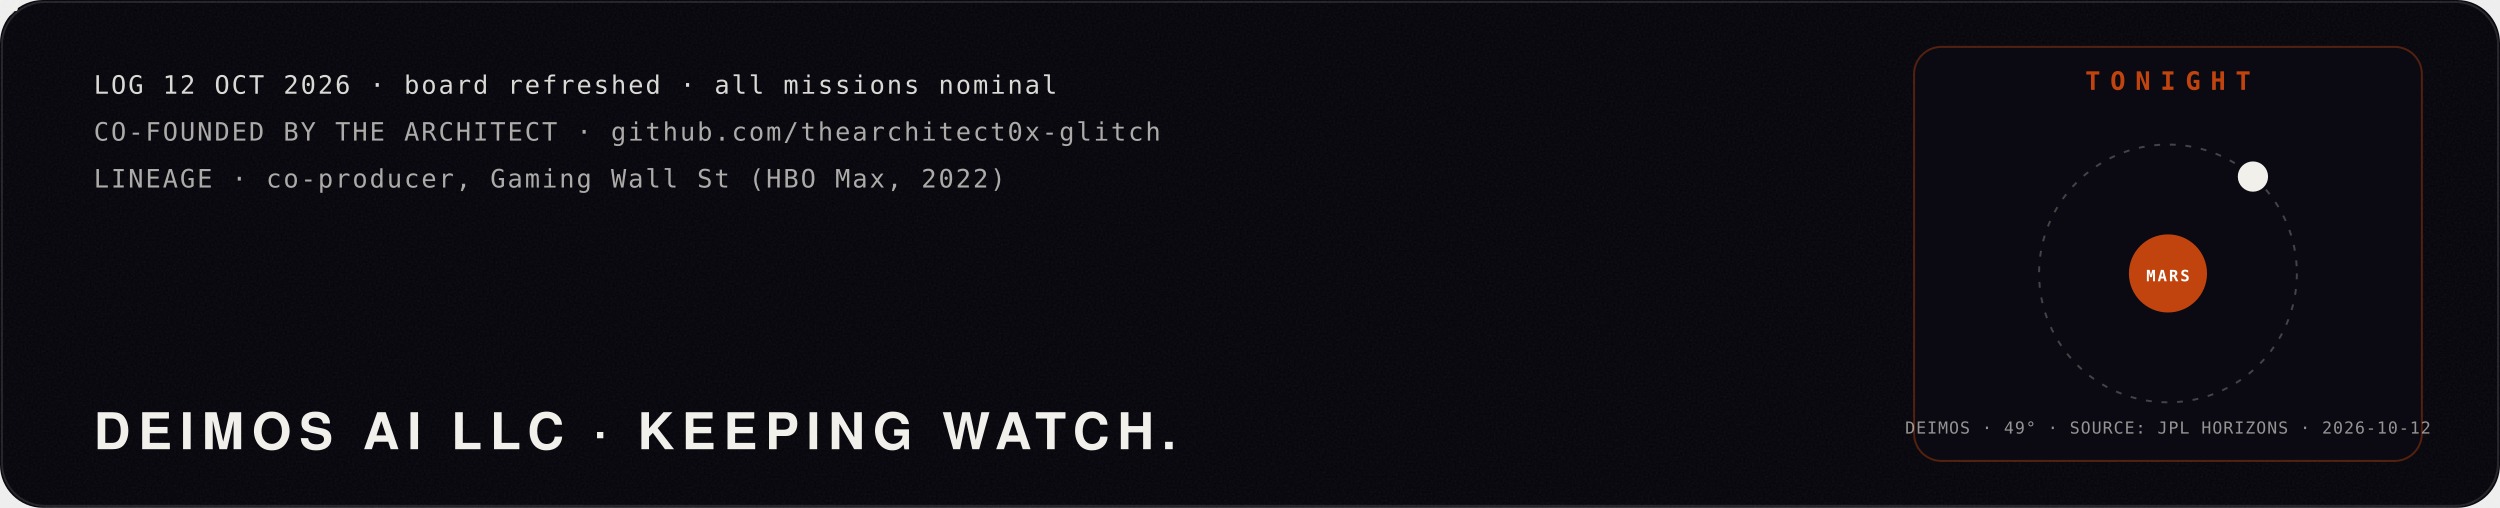
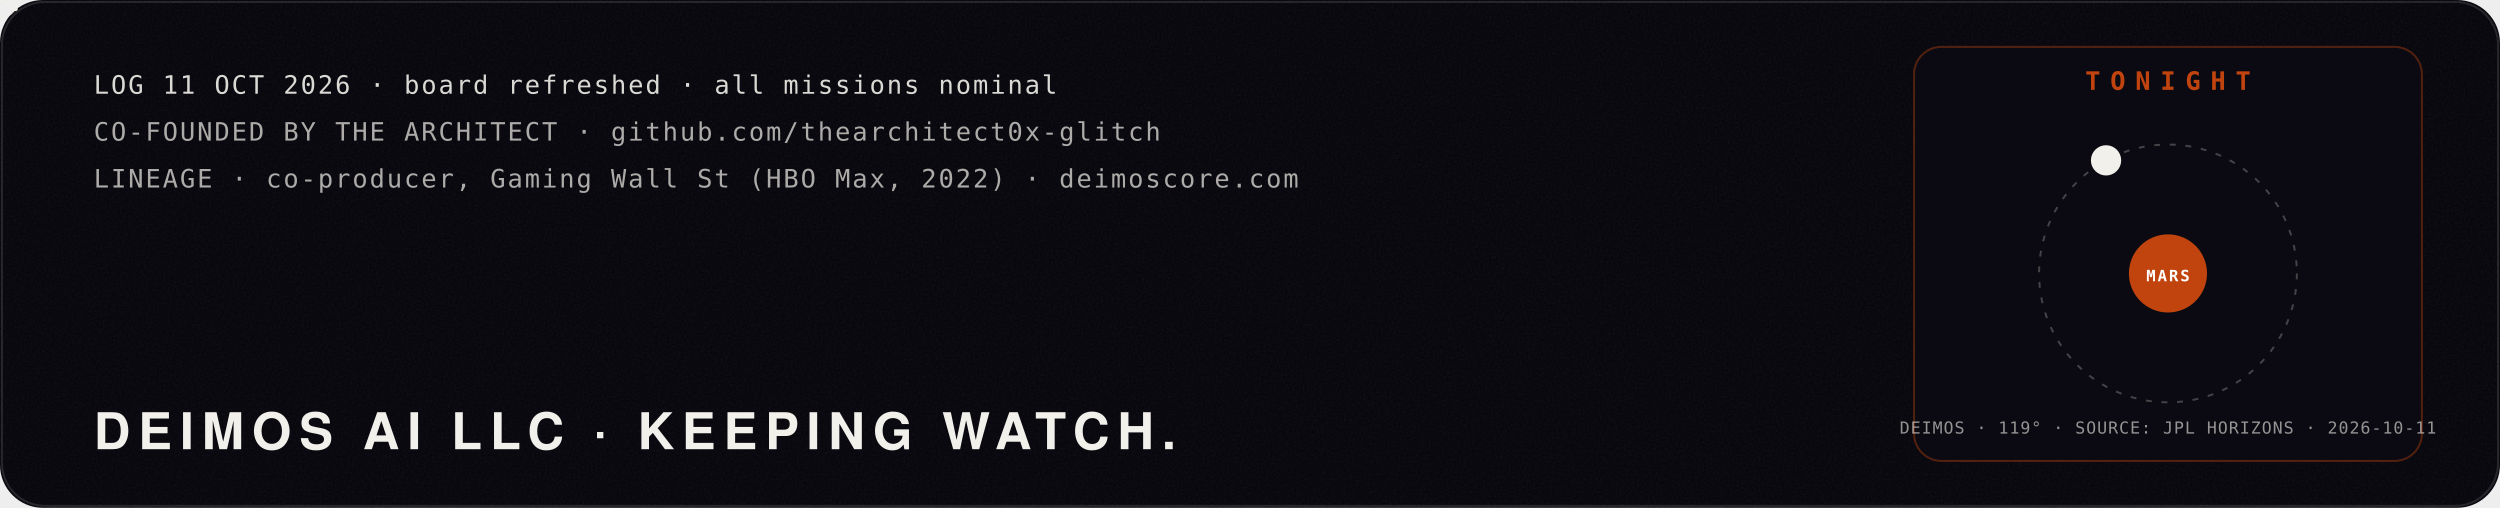
<svg xmlns="http://www.w3.org/2000/svg" viewBox="0 0 1280 260" width="1280" height="260" role="img" aria-label="Mission log: Deimos AI LLC, co-founded by the Architect. Tonight: the moon Deimos at its real position around Mars, from NASA JPL Horizons.">
  <defs>
    <filter id="glow" x="-40%" y="-40%" width="180%" height="180%">
      <feGaussianBlur stdDeviation="4" result="b" />
      <feMerge>
        <feMergeNode in="b" />
        <feMergeNode in="SourceGraphic" />
      </feMerge>
    </filter>
    <filter id="soft" x="-60%" y="-60%" width="220%" height="220%">
      <feGaussianBlur stdDeviation="22" />
    </filter>
    <filter id="grain" x="0" y="0" width="100%" height="100%">
      <feTurbulence type="fractalNoise" baseFrequency=".9" numOctaves="2" seed="4" />
      <feColorMatrix type="saturate" values="0" />
      <feComponentTransfer>
        <feFuncA type="table" tableValues="0 .06" />
      </feComponentTransfer>
    </filter>
  </defs>
  <rect width="1280" height="260" rx="22" fill="#05040a" />
  <rect width="1280" height="260" rx="22" filter="url(#grain)" />
  <rect x="1" y="1" width="1278" height="258" rx="22" fill="none" stroke="#fff" stroke-opacity=".12" />
  <polyline points="40,150.0 46,153.3 52,156.5 58,159.8 64,163.0 70,166.1 76,169.1 82,172.1 88,174.9 94,177.6 100,180.1 106,182.5 112,184.8 118,186.8 124,188.7 130,190.4 136,191.9 142,193.1 148,194.1 154,195.0 160,195.5 166,195.9 172,196.0 178,195.9 184,195.5 190,194.9 196,194.1 202,193.1 208,191.8 214,190.4 220,188.7 226,186.8 232,184.7 238,182.5 244,180.1 250,177.5 256,174.8 262,172.0 268,169.1 274,166.0 280,162.9 286,159.7 292,156.5 298,153.2 304,149.9 310,146.7 316,143.4 322,140.2 328,137.0 334,133.9 340,130.8 346,127.9 352,125.1 358,122.4 364,119.8 370,117.4 376,115.2 382,113.1 388,111.3 394,109.6 400,108.1 406,106.9 412,105.8 418,105.0 424,104.5 430,104.1 436,104.0 442,104.1 448,104.5 454,105.1 460,105.9 466,106.9 472,108.2 478,109.7 484,111.4 490,113.2 496,115.3 502,117.5 508,120.0 514,122.5 520,125.2 526,128.0 532,131.0 538,134.0 544,137.1 550,140.3 556,143.6 562,146.8 568,150.1 574,153.4 580,156.7 586,159.9 592,163.1 598,166.2 604,169.2 610,172.2 616,175.0 622,177.7 628,180.2 634,182.6 640,184.9 646,186.9 652,188.8 658,190.4 664,191.9 670,193.1 676,194.2 682,195.0 688,195.6 694,195.9 700,196.0 706,195.9 712,195.5 718,194.9 724,194.1 730,193.0 736,191.8 742,190.3 748,188.6 754,186.7 760,184.7 766,182.4 772,180.0 778,177.4 784,174.7 790,171.9 796,169.0 802,165.9 808,162.8 814,159.6 820,156.4 826,153.1 832,149.8 838,146.5 844,143.3 850,140.0 856,136.9 862,133.8 868,130.7 874,127.8 880,125.0 886,122.3 892,119.7 898,117.3 904,115.1 910,113.1 916,111.2 922,109.5 928,108.1 934,106.8" fill="none" stroke="#c1440e" stroke-width="2.5" stroke-dasharray="960" stroke-dashoffset="960" opacity=".85">
    <animate attributeName="stroke-dashoffset" values="960;0;0" keyTimes="0;.85;1" dur="10s" repeatCount="indefinite" />
  </polyline>
  <g>
    <animateMotion path="M40,150.0 L46,153.3 L52,156.5 L58,159.8 L64,163.0 L70,166.1 L76,169.1 L82,172.1 L88,174.9 L94,177.6 L100,180.1 L106,182.5 L112,184.8 L118,186.8 L124,188.7 L130,190.4 L136,191.9 L142,193.1 L148,194.1 L154,195.0 L160,195.5 L166,195.9 L172,196.0 L178,195.9 L184,195.5 L190,194.9 L196,194.1 L202,193.1 L208,191.8 L214,190.4 L220,188.7 L226,186.8 L232,184.7 L238,182.5 L244,180.1 L250,177.5 L256,174.8 L262,172.0 L268,169.1 L274,166.0 L280,162.9 L286,159.7 L292,156.5 L298,153.2 L304,149.9 L310,146.7 L316,143.4 L322,140.2 L328,137.0 L334,133.9 L340,130.8 L346,127.9 L352,125.1 L358,122.4 L364,119.8 L370,117.4 L376,115.2 L382,113.1 L388,111.3 L394,109.6 L400,108.1 L406,106.9 L412,105.8 L418,105.0 L424,104.5 L430,104.1 L436,104.0 L442,104.1 L448,104.5 L454,105.1 L460,105.9 L466,106.9 L472,108.2 L478,109.7 L484,111.4 L490,113.2 L496,115.3 L502,117.5 L508,120.0 L514,122.5 L520,125.2 L526,128.0 L532,131.0 L538,134.0 L544,137.1 L550,140.3 L556,143.6 L562,146.8 L568,150.1 L574,153.4 L580,156.7 L586,159.9 L592,163.1 L598,166.2 L604,169.2 L610,172.2 L616,175.0 L622,177.7 L628,180.2 L634,182.6 L640,184.9 L646,186.9 L652,188.8 L658,190.4 L664,191.9 L670,193.1 L676,194.2 L682,195.0 L688,195.6 L694,195.9 L700,196.0 L706,195.9 L712,195.5 L718,194.9 L724,194.1 L730,193.0 L736,191.8 L742,190.3 L748,188.6 L754,186.7 L760,184.7 L766,182.4 L772,180.0 L778,177.4 L784,174.7 L790,171.9 L796,169.0 L802,165.9 L808,162.8 L814,159.6 L820,156.4 L826,153.1 L832,149.8 L838,146.5 L844,143.3 L850,140.0 L856,136.9 L862,133.8 L868,130.7 L874,127.8 L880,125.0 L886,122.3 L892,119.7 L898,117.3 L904,115.1 L910,113.1 L916,111.2 L922,109.5 L928,108.1 L934,106.8" dur="10s" repeatCount="indefinite" keyPoints="0;1;1" keyTimes="0;.85;1" calcMode="linear" />
    <g fill="none" stroke="#f2f0ea" stroke-linejoin="round">
      <circle cx="0" cy="0" r="9.2" stroke-width="0.48" stroke-opacity=".8" />
      <polygon points="0.0,-9.2 -8.0,4.6 8.0,4.6" stroke-width="0.42" />
      <line x1="0" y1="0" x2="0.0" y2="-9.2" stroke-width="0.36" />
      <line x1="0" y1="0" x2="-8.0" y2="4.6" stroke-width="0.36" />
      <line x1="0" y1="0" x2="8.0" y2="4.6" stroke-width="0.36" />
    </g>
    <g fill="#f2f0ea">
      <circle cx="0.0" cy="-9.2" r="1.1" />
      <circle cx="-8.0" cy="4.6" r="1.1" />
      <circle cx="8.0" cy="4.6" r="1.1" />
      <circle cx="0" cy="0" r="1.6" />
    </g>
  </g>
-   <text x="48.0" y="48.0" fill="#f2f0ea" fill-opacity="0.9" font-family="ui-monospace,SFMono-Regular,Menlo,Consolas,monospace" font-size="13" font-weight="400" text-anchor="start" letter-spacing="1">LOG 12 OCT 2026 · board refreshed · all missions nominal</text>
+   <text x="48.0" y="48.0" fill="#f2f0ea" fill-opacity="0.9" font-family="ui-monospace,SFMono-Regular,Menlo,Consolas,monospace" font-size="13" font-weight="400" text-anchor="start" letter-spacing="1">LOG 11 OCT 2026 · board refreshed · all missions nominal</text>
  <text x="48.0" y="72.0" fill="#f2f0ea" fill-opacity="0.7" font-family="ui-monospace,SFMono-Regular,Menlo,Consolas,monospace" font-size="13" font-weight="400" text-anchor="start" letter-spacing="1">CO-FOUNDED BY THE ARCHITECT · github.com/thearchitect0x-glitch</text>
-   <text x="48.0" y="96.0" fill="#f2f0ea" fill-opacity="0.7" font-family="ui-monospace,SFMono-Regular,Menlo,Consolas,monospace" font-size="13" font-weight="400" text-anchor="start" letter-spacing="1">LINEAGE · co-producer, Gaming Wall St (HBO Max, 2022)</text>
+   <text x="48.0" y="96.0" fill="#f2f0ea" fill-opacity="0.7" font-family="ui-monospace,SFMono-Regular,Menlo,Consolas,monospace" font-size="13" font-weight="400" text-anchor="start" letter-spacing="1">LINEAGE · co-producer, Gaming Wall St (HBO Max, 2022) · deimoscore.com</text>
  <text x="48.0" y="230.0" fill="#f2f0ea" fill-opacity="1" font-family="'Helvetica Neue',Helvetica,Arial,sans-serif" font-size="26" font-weight="900" text-anchor="start" letter-spacing="4">DEIMOS AI LLC · KEEPING WATCH.</text>
  <rect x="980" y="24" width="260" height="212" rx="14" fill="#0b0a12" stroke="#c1440e" stroke-opacity=".4" />
  <text x="1110.0" y="46.0" fill="#c1440e" fill-opacity="1" font-family="ui-monospace,SFMono-Regular,Menlo,Consolas,monospace" font-size="13" font-weight="700" text-anchor="middle" letter-spacing="5">TONIGHT</text>
  <circle cx="1110" cy="140" r="66" fill="none" stroke="#f2f0ea" stroke-opacity=".25" stroke-dasharray="3 5" />
  <circle cx="1110" cy="140" r="20" fill="#c1440e" />
  <text x="1110.0" y="144.0" fill="#fff" fill-opacity="1" font-family="ui-monospace,SFMono-Regular,Menlo,Consolas,monospace" font-size="8" font-weight="700" text-anchor="middle" letter-spacing="1">MARS</text>
-   <circle cx="1153.5" cy="90.4" r="7" fill="#f2f0ea" />
-   <circle cx="1153.5" cy="90.4" r="7" fill="none" stroke="#f2f0ea" stroke-width="1.5">
+   <circle cx="1078.3" cy="82.1" r="7" fill="#f2f0ea" />
+   <circle cx="1078.3" cy="82.1" r="7" fill="none" stroke="#f2f0ea" stroke-width="1.5">
    <animate attributeName="r" values="7;18" dur="2.4s" repeatCount="indefinite" />
    <animate attributeName="opacity" values=".8;0" dur="2.4s" repeatCount="indefinite" />
  </circle>
-   <text x="1110.0" y="222.0" fill="#f2f0ea" fill-opacity="0.6" font-family="ui-monospace,SFMono-Regular,Menlo,Consolas,monospace" font-size="8.5" font-weight="400" text-anchor="middle" letter-spacing="0.5">DEIMOS · 49° · SOURCE: JPL HORIZONS · 2026-10-12</text>
+   <text x="1110.0" y="222.0" fill="#f2f0ea" fill-opacity="0.6" font-family="ui-monospace,SFMono-Regular,Menlo,Consolas,monospace" font-size="8.5" font-weight="400" text-anchor="middle" letter-spacing="0.5">DEIMOS · 119° · SOURCE: JPL HORIZONS · 2026-10-11</text>
</svg>
